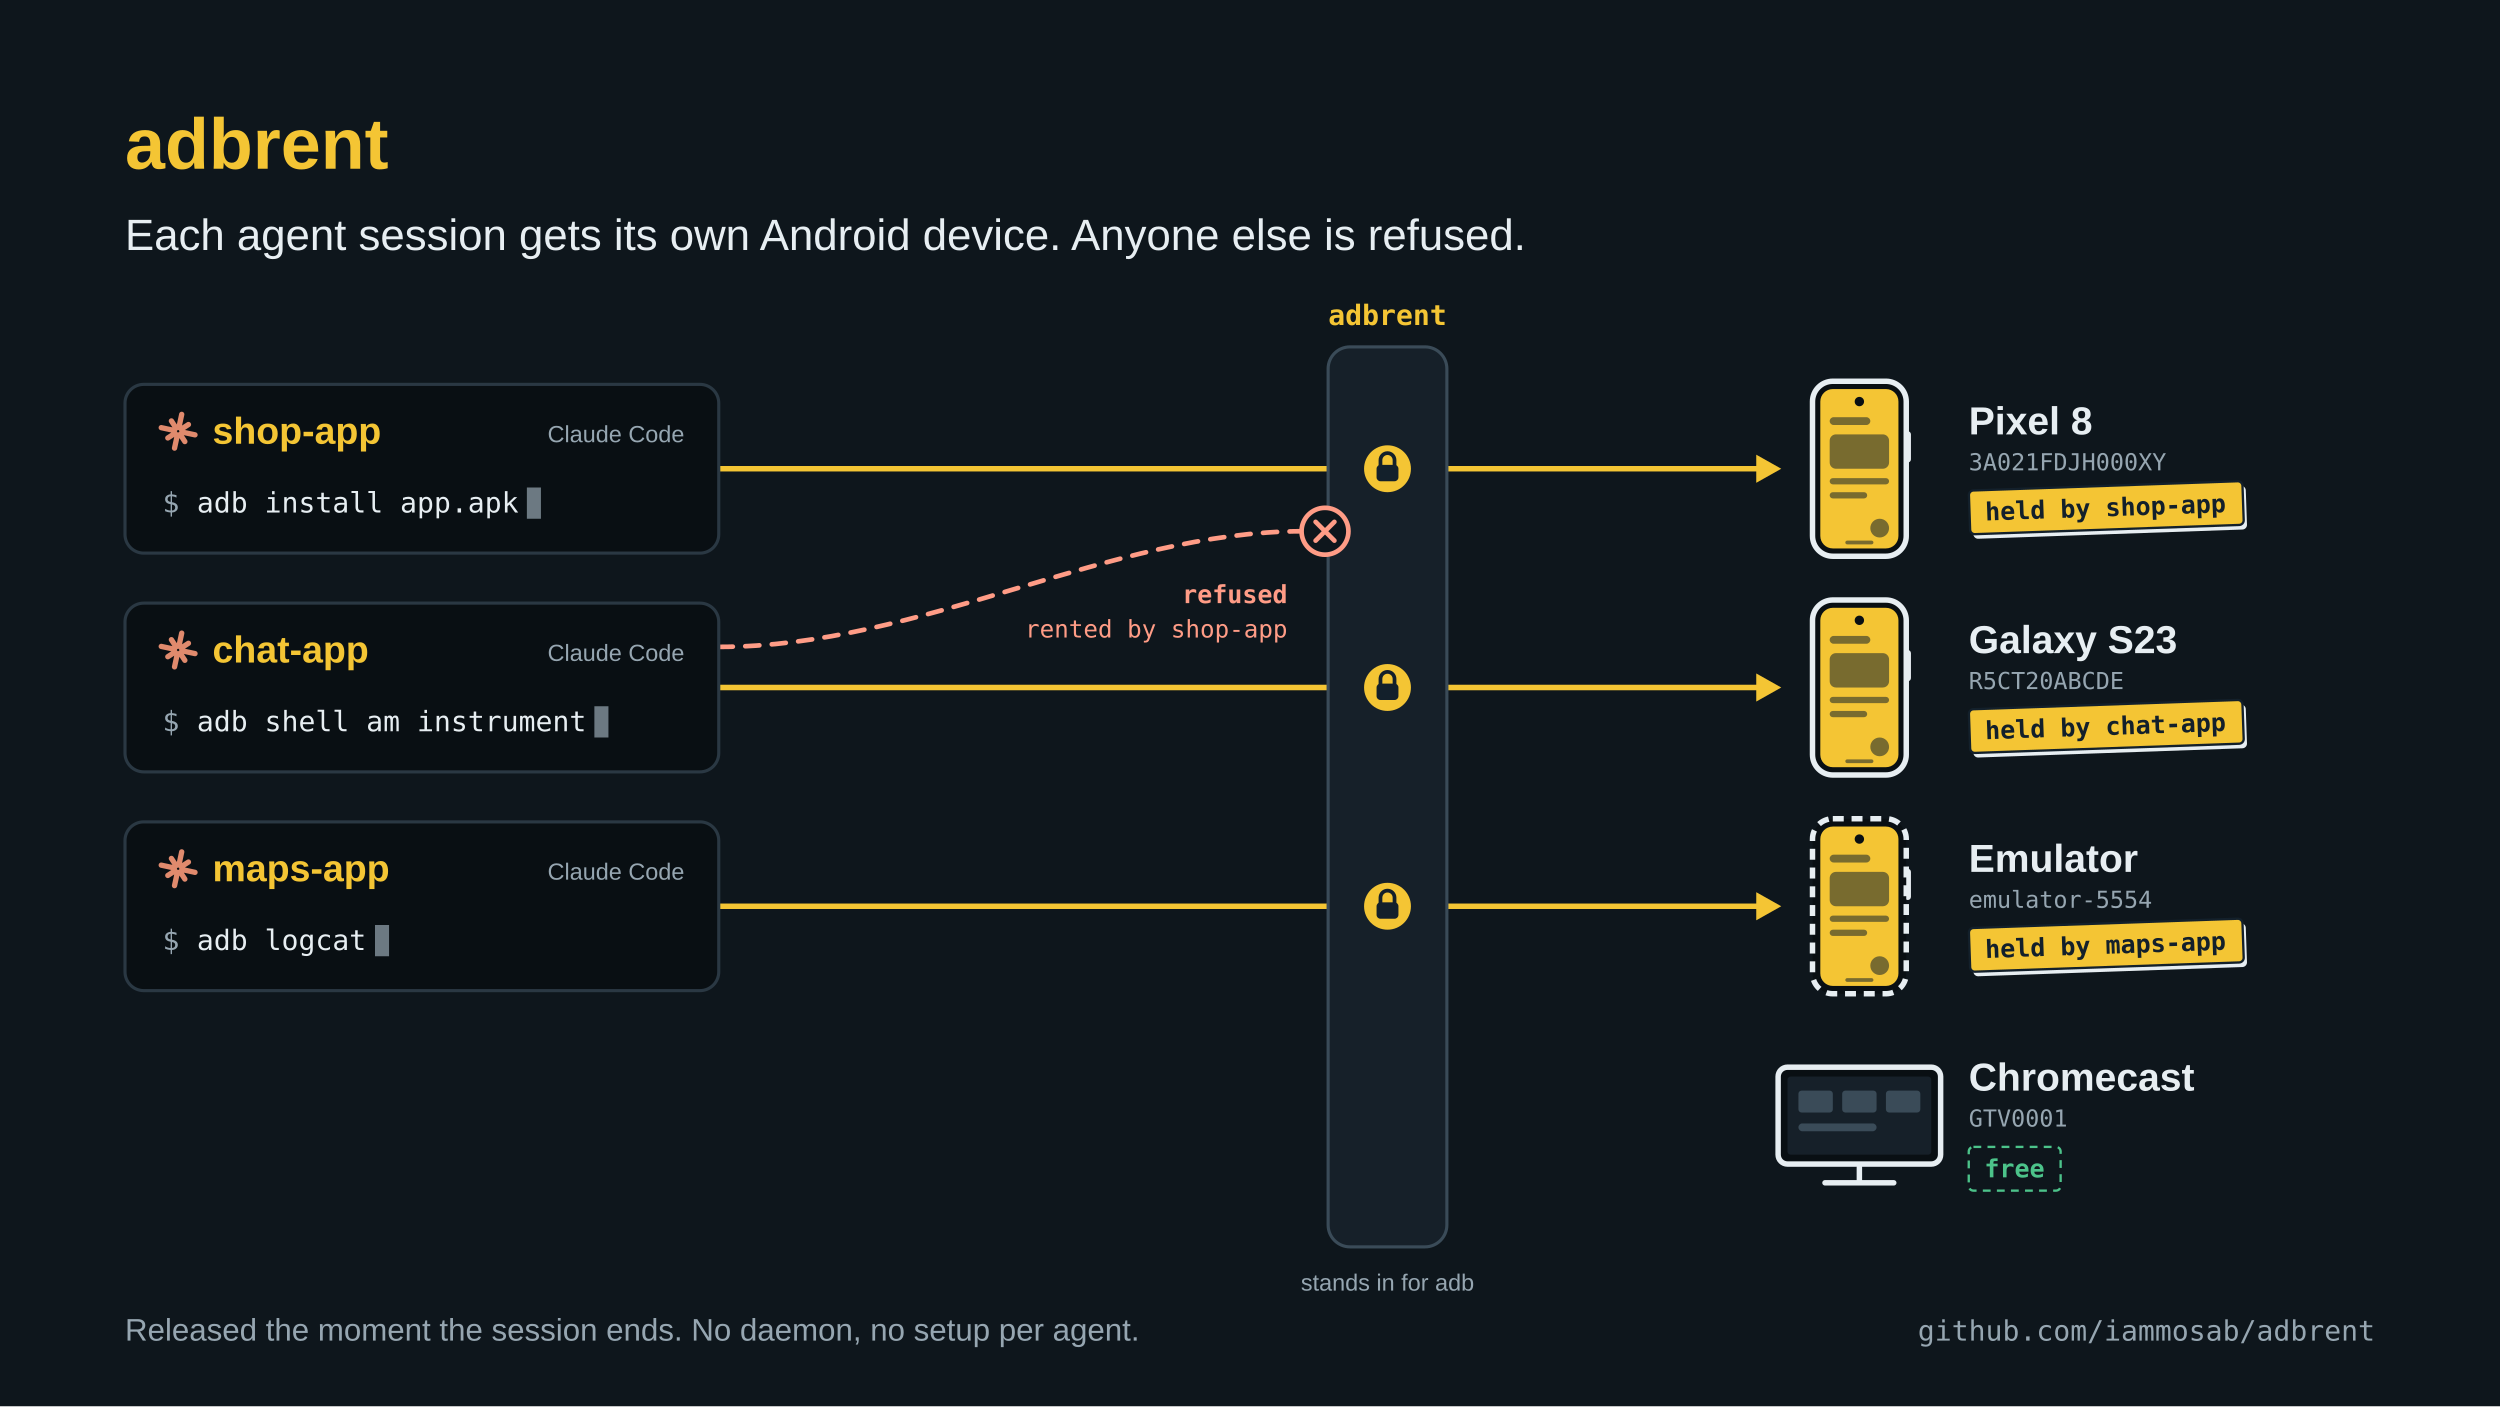
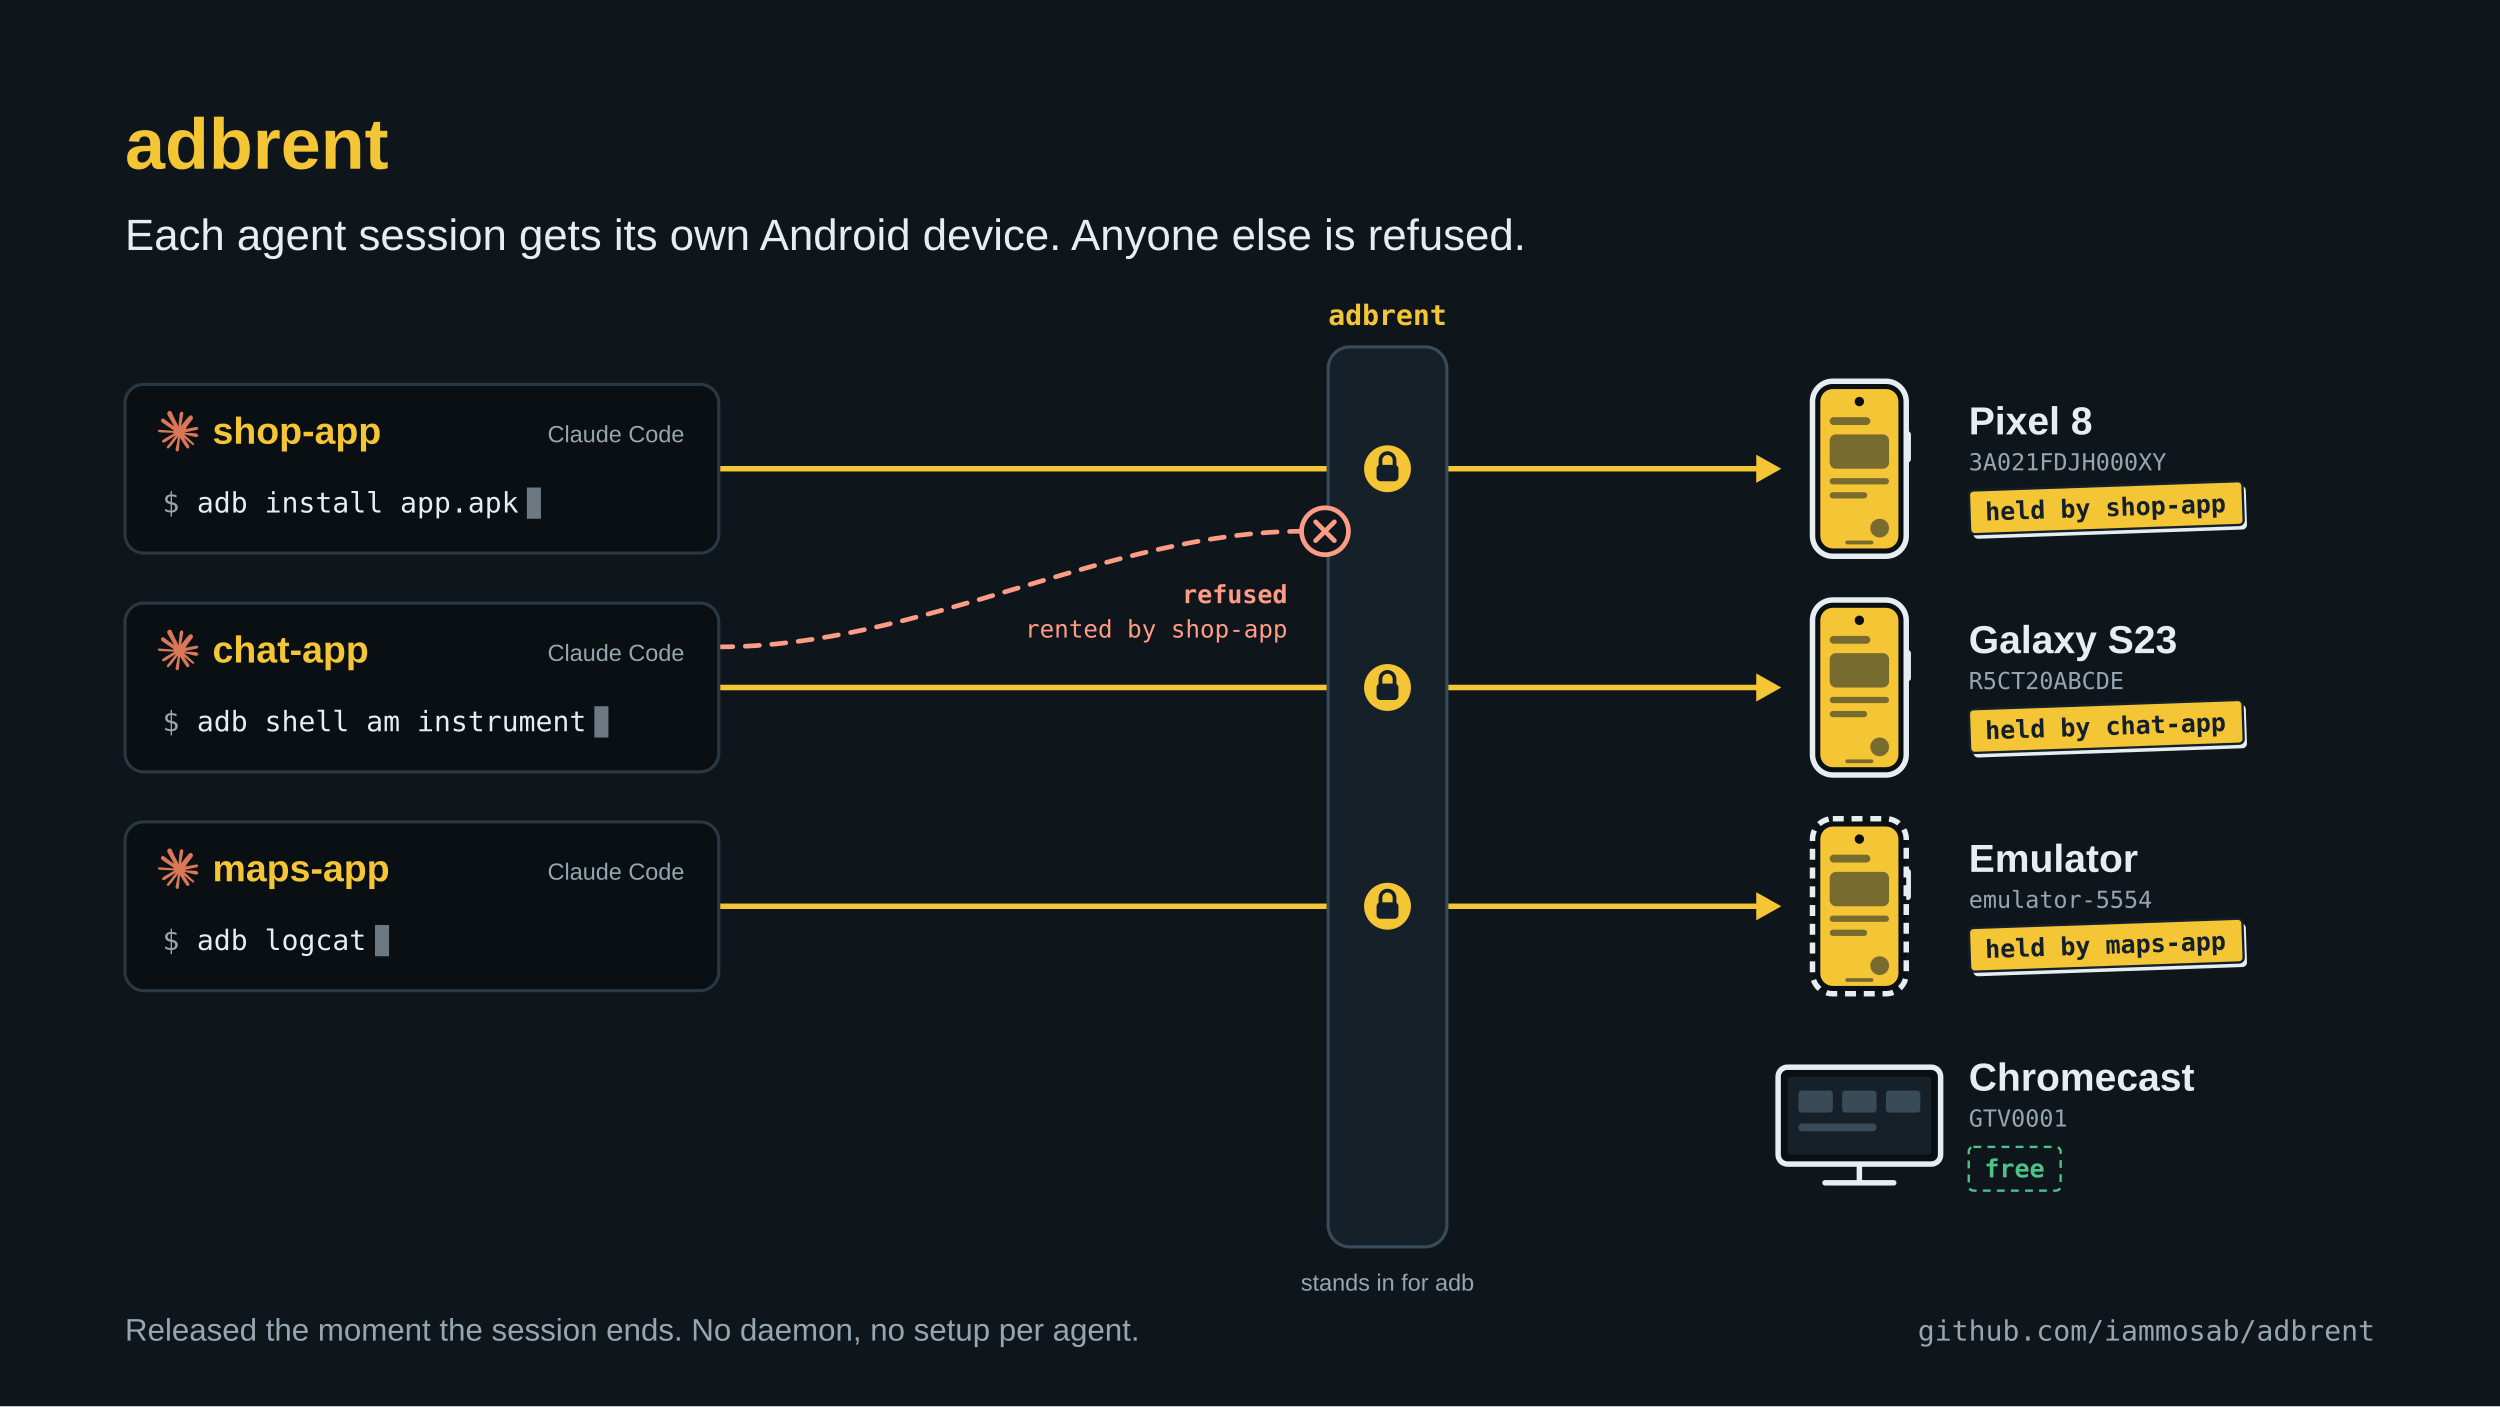
<svg xmlns="http://www.w3.org/2000/svg" viewBox="0 0 1600 900" width="1600" height="900" role="img" aria-label="Three agent sessions each reach their own Android device through adbrent; a second attempt on a held device is refused.">
  <rect width="1600" height="900" fill="#0E161C" />
  <text x="80" y="108" font-family="'Bricolage Grotesque','Arial Narrow',Arial,sans-serif" font-size="46" font-weight="800" fill="#F4C534" text-anchor="start">adbrent</text>
  <text x="80" y="160" font-family="'Instrument Sans',system-ui,-apple-system,'Segoe UI',Arial,sans-serif" font-size="28" font-weight="400" fill="#E7EEF2" text-anchor="start">Each agent session gets its own Android device. Anyone else is refused.</text>
  <line x1="460" y1="300" x2="1128" y2="300" stroke="#F4C534" stroke-width="3.5" stroke-linecap="round" />
  <path d="M1140 300 l-16 -9 v18 z" fill="#F4C534" />
  <line x1="460" y1="440" x2="1128" y2="440" stroke="#F4C534" stroke-width="3.5" stroke-linecap="round" />
  <path d="M1140 440 l-16 -9 v18 z" fill="#F4C534" />
  <line x1="460" y1="580" x2="1128" y2="580" stroke="#F4C534" stroke-width="3.5" stroke-linecap="round" />
  <path d="M1140 580 l-16 -9 v18 z" fill="#F4C534" />
  <path d="M460 414 C590 414 710 340 834 340" fill="none" stroke="#FF9C86" stroke-width="3" stroke-dasharray="9 8" stroke-linecap="round" />
  <rect x="850" y="222" width="76" height="576" rx="14" fill="#162029" stroke="#3A4B58" stroke-width="2" />
  <text x="888.0" y="208" font-family="'JetBrains Mono',ui-monospace,Menlo,Consolas,monospace" font-size="18" font-weight="700" fill="#F4C534" text-anchor="middle">adbrent</text>
  <text x="888.0" y="826" font-family="'Instrument Sans',system-ui,-apple-system,'Segoe UI',Arial,sans-serif" font-size="15" font-weight="400" fill="#96A6B1" text-anchor="middle">stands in for adb</text>
  <circle cx="888.0" cy="300" r="15" fill="#F4C534" />
  <path d="M883.5 298 v-3.5 a4.5 4.5 0 0 1 9 0 v3.5" fill="none" stroke="#13202B" stroke-width="2.4" stroke-linecap="round" />
  <rect x="881.0" y="297.5" width="14" height="10.5" rx="2.5" fill="#13202B" />
  <circle cx="888.0" cy="440" r="15" fill="#F4C534" />
  <path d="M883.5 438 v-3.5 a4.5 4.5 0 0 1 9 0 v3.5" fill="none" stroke="#13202B" stroke-width="2.4" stroke-linecap="round" />
  <rect x="881.0" y="437.5" width="14" height="10.5" rx="2.5" fill="#13202B" />
  <circle cx="888.0" cy="580" r="15" fill="#F4C534" />
  <path d="M883.5 578 v-3.5 a4.5 4.5 0 0 1 9 0 v3.5" fill="none" stroke="#13202B" stroke-width="2.4" stroke-linecap="round" />
  <rect x="881.0" y="577.5" width="14" height="10.5" rx="2.5" fill="#13202B" />
  <circle cx="848" cy="340" r="15" fill="#0E161C" stroke="#FF9C86" stroke-width="3" />
  <path d="M842 334 l12 12 M854 334 l-12 12" stroke="#FF9C86" stroke-width="3" stroke-linecap="round" />
  <text x="824" y="386" font-family="'JetBrains Mono',ui-monospace,Menlo,Consolas,monospace" font-size="16" font-weight="700" fill="#FF9C86" text-anchor="end">refused</text>
  <text x="824" y="408" font-family="'JetBrains Mono',ui-monospace,Menlo,Consolas,monospace" font-size="15.5" font-weight="400" fill="#FF9C86" text-anchor="end">rented by shop-app</text>
  <rect x="80" y="246.0" width="380" height="108" rx="12" fill="#090F13" stroke="#2A3843" stroke-width="2" />
-   <path d="M116.4 276.5 L124.8 278.3 M115.3 278.0 L118.3 282.6 M113.5 278.4 L111.7 286.8 M112.0 277.3 L107.4 280.3 M111.6 275.5 L103.2 273.7 M112.7 274.0 L109.7 269.4 M114.5 273.6 L116.3 265.2 M116.0 274.7 L120.6 271.7" stroke="#E08A6D" stroke-width="3.4" stroke-linecap="round" fill="none" />
+   <path transform="translate(101 263.0) scale(1.083)" d="m4.714 15.956 4.717-2.647.079-.231-.079-.128h-.231l-.789-.049-2.696-.073-2.337-.097-2.265-.121-.571-.121-.534-.704.055-.352.48-.322.686.061 1.518.103 2.277.158 1.651.097 2.447.255h.389l.055-.158-.134-.097-.103-.097L6.973 9.836l-2.55-1.688-1.336-.971-.723-.492-.364-.461-.158-1.008.656-.723.88.061.225.061.892.686 1.906 1.475 2.489 1.834.364.303.146-.103.018-.073-.164-.273-1.354-2.447-1.445-2.489-.643-1.032-.17-.619c-.061-.255-.103-.467-.103-.729L6.287.134 6.7 0l.996.134.419.364.619 1.415 1.002 2.228 1.554 3.03.455.898.243.832.091.255h.158v-.146l.128-1.706.237-2.095.231-2.696.079-.759.376-.911.747-.492.583.279.48.686-.067.443-.285 1.852-.559 2.902-.364 1.943h.212l.243-.243.984-1.305 1.651-2.064.729-.82.85-.905.546-.431h1.032l.759 1.129-.34 1.166-1.062 1.348-.88 1.141-1.263 1.7-.789 1.36.073.109.188-.018 2.853-.607 1.542-.279 1.84-.316.832.389.091.395-.328.807-1.967.486-2.307.461-3.436.814-.043.03.049.061 1.548.146.662.036h1.621l3.018.225.789.522.474.638-.079.486-1.214.619-1.639-.389-3.825-.911-1.311-.328h-.182v.109l1.093 1.069 2.003 1.809 2.507 2.331.128.577-.322.455-.34-.049-2.204-1.657-.85-.747-1.925-1.621h-.128v.17l.443.65 2.344 3.521.121 1.081-.17.352-.607.212-.668-.121-1.372-1.925L14.38 17.959l-1.141-1.943-.14.079-.674 7.255-.316.37-.729.279-.607-.461-.322-.747.322-1.475.389-1.925.316-1.53.285-1.9.17-.631-.012-.043-.14.018-1.433 1.967-2.18 2.945-1.724 1.846-.413.164-.716-.37.067-.662.401-.589 2.386-3.036 1.439-1.882.929-1.087-.006-.158h-.055l-6.338 4.116-1.129.146-.486-.455.061-.747.231-.243 1.906-1.311Z" fill="#D97757" />
  <text x="136" y="284.0" font-family="'Instrument Sans',system-ui,-apple-system,'Segoe UI',Arial,sans-serif" font-size="24" font-weight="600" fill="#F4C534" text-anchor="start">shop-app</text>
  <text x="438" y="283.0" font-family="'Instrument Sans',system-ui,-apple-system,'Segoe UI',Arial,sans-serif" font-size="15" font-weight="400" fill="#96A6B1" text-anchor="end">Claude Code</text>
  <text x="104" y="328.0" font-family="'JetBrains Mono',ui-monospace,Menlo,Consolas,monospace" font-size="18" font-weight="400" fill="#96A6B1" text-anchor="start">$</text>
  <text x="126" y="328.0" font-family="'JetBrains Mono',ui-monospace,Menlo,Consolas,monospace" font-size="18" font-weight="400" fill="#E7EEF2" text-anchor="start">adb install app.apk</text>
  <rect x="337.2" y="312.0" width="9" height="20" fill="#96A6B1" opacity="0.7" />
  <rect x="80" y="386.0" width="380" height="108" rx="12" fill="#090F13" stroke="#2A3843" stroke-width="2" />
-   <path d="M116.4 416.5 L124.8 418.3 M115.3 418.0 L118.3 422.6 M113.5 418.4 L111.7 426.8 M112.0 417.3 L107.4 420.3 M111.6 415.5 L103.2 413.7 M112.7 414.0 L109.7 409.4 M114.5 413.6 L116.3 405.2 M116.0 414.7 L120.6 411.7" stroke="#E08A6D" stroke-width="3.4" stroke-linecap="round" fill="none" />
+   <path transform="translate(101 403.0) scale(1.083)" d="m4.714 15.956 4.717-2.647.079-.231-.079-.128h-.231l-.789-.049-2.696-.073-2.337-.097-2.265-.121-.571-.121-.534-.704.055-.352.48-.322.686.061 1.518.103 2.277.158 1.651.097 2.447.255h.389l.055-.158-.134-.097-.103-.097L6.973 9.836l-2.55-1.688-1.336-.971-.723-.492-.364-.461-.158-1.008.656-.723.88.061.225.061.892.686 1.906 1.475 2.489 1.834.364.303.146-.103.018-.073-.164-.273-1.354-2.447-1.445-2.489-.643-1.032-.17-.619c-.061-.255-.103-.467-.103-.729L6.287.134 6.7 0l.996.134.419.364.619 1.415 1.002 2.228 1.554 3.03.455.898.243.832.091.255h.158v-.146l.128-1.706.237-2.095.231-2.696.079-.759.376-.911.747-.492.583.279.48.686-.067.443-.285 1.852-.559 2.902-.364 1.943h.212l.243-.243.984-1.305 1.651-2.064.729-.82.85-.905.546-.431h1.032l.759 1.129-.34 1.166-1.062 1.348-.88 1.141-1.263 1.7-.789 1.36.073.109.188-.018 2.853-.607 1.542-.279 1.84-.316.832.389.091.395-.328.807-1.967.486-2.307.461-3.436.814-.043.03.049.061 1.548.146.662.036h1.621l3.018.225.789.522.474.638-.079.486-1.214.619-1.639-.389-3.825-.911-1.311-.328h-.182v.109l1.093 1.069 2.003 1.809 2.507 2.331.128.577-.322.455-.34-.049-2.204-1.657-.85-.747-1.925-1.621h-.128v.17l.443.65 2.344 3.521.121 1.081-.17.352-.607.212-.668-.121-1.372-1.925L14.38 17.959l-1.141-1.943-.14.079-.674 7.255-.316.37-.729.279-.607-.461-.322-.747.322-1.475.389-1.925.316-1.53.285-1.9.17-.631-.012-.043-.14.018-1.433 1.967-2.18 2.945-1.724 1.846-.413.164-.716-.37.067-.662.401-.589 2.386-3.036 1.439-1.882.929-1.087-.006-.158h-.055l-6.338 4.116-1.129.146-.486-.455.061-.747.231-.243 1.906-1.311Z" fill="#D97757" />
  <text x="136" y="424.0" font-family="'Instrument Sans',system-ui,-apple-system,'Segoe UI',Arial,sans-serif" font-size="24" font-weight="600" fill="#F4C534" text-anchor="start">chat-app</text>
  <text x="438" y="423.0" font-family="'Instrument Sans',system-ui,-apple-system,'Segoe UI',Arial,sans-serif" font-size="15" font-weight="400" fill="#96A6B1" text-anchor="end">Claude Code</text>
  <text x="104" y="468.0" font-family="'JetBrains Mono',ui-monospace,Menlo,Consolas,monospace" font-size="18" font-weight="400" fill="#96A6B1" text-anchor="start">$</text>
  <text x="126" y="468.0" font-family="'JetBrains Mono',ui-monospace,Menlo,Consolas,monospace" font-size="18" font-weight="400" fill="#E7EEF2" text-anchor="start">adb shell am instrument</text>
  <rect x="380.4" y="452.0" width="9" height="20" fill="#96A6B1" opacity="0.7" />
  <rect x="80" y="526.0" width="380" height="108" rx="12" fill="#090F13" stroke="#2A3843" stroke-width="2" />
-   <path d="M116.4 556.5 L124.8 558.3 M115.3 558.0 L118.3 562.6 M113.5 558.4 L111.7 566.8 M112.0 557.3 L107.4 560.3 M111.6 555.5 L103.2 553.7 M112.7 554.0 L109.7 549.4 M114.5 553.6 L116.3 545.2 M116.0 554.7 L120.6 551.7" stroke="#E08A6D" stroke-width="3.4" stroke-linecap="round" fill="none" />
+   <path transform="translate(101 543.0) scale(1.083)" d="m4.714 15.956 4.717-2.647.079-.231-.079-.128h-.231l-.789-.049-2.696-.073-2.337-.097-2.265-.121-.571-.121-.534-.704.055-.352.48-.322.686.061 1.518.103 2.277.158 1.651.097 2.447.255h.389l.055-.158-.134-.097-.103-.097L6.973 9.836l-2.55-1.688-1.336-.971-.723-.492-.364-.461-.158-1.008.656-.723.88.061.225.061.892.686 1.906 1.475 2.489 1.834.364.303.146-.103.018-.073-.164-.273-1.354-2.447-1.445-2.489-.643-1.032-.17-.619c-.061-.255-.103-.467-.103-.729L6.287.134 6.7 0l.996.134.419.364.619 1.415 1.002 2.228 1.554 3.03.455.898.243.832.091.255h.158v-.146l.128-1.706.237-2.095.231-2.696.079-.759.376-.911.747-.492.583.279.48.686-.067.443-.285 1.852-.559 2.902-.364 1.943h.212l.243-.243.984-1.305 1.651-2.064.729-.82.85-.905.546-.431h1.032l.759 1.129-.34 1.166-1.062 1.348-.88 1.141-1.263 1.7-.789 1.36.073.109.188-.018 2.853-.607 1.542-.279 1.84-.316.832.389.091.395-.328.807-1.967.486-2.307.461-3.436.814-.043.03.049.061 1.548.146.662.036h1.621l3.018.225.789.522.474.638-.079.486-1.214.619-1.639-.389-3.825-.911-1.311-.328h-.182v.109l1.093 1.069 2.003 1.809 2.507 2.331.128.577-.322.455-.34-.049-2.204-1.657-.85-.747-1.925-1.621h-.128v.17l.443.65 2.344 3.521.121 1.081-.17.352-.607.212-.668-.121-1.372-1.925L14.38 17.959l-1.141-1.943-.14.079-.674 7.255-.316.37-.729.279-.607-.461-.322-.747.322-1.475.389-1.925.316-1.53.285-1.9.17-.631-.012-.043-.14.018-1.433 1.967-2.18 2.945-1.724 1.846-.413.164-.716-.37.067-.662.401-.589 2.386-3.036 1.439-1.882.929-1.087-.006-.158h-.055l-6.338 4.116-1.129.146-.486-.455.061-.747.231-.243 1.906-1.311Z" fill="#D97757" />
  <text x="136" y="564.0" font-family="'Instrument Sans',system-ui,-apple-system,'Segoe UI',Arial,sans-serif" font-size="24" font-weight="600" fill="#F4C534" text-anchor="start">maps-app</text>
  <text x="438" y="563.0" font-family="'Instrument Sans',system-ui,-apple-system,'Segoe UI',Arial,sans-serif" font-size="15" font-weight="400" fill="#96A6B1" text-anchor="end">Claude Code</text>
  <text x="104" y="608.0" font-family="'JetBrains Mono',ui-monospace,Menlo,Consolas,monospace" font-size="18" font-weight="400" fill="#96A6B1" text-anchor="start">$</text>
  <text x="126" y="608.0" font-family="'JetBrains Mono',ui-monospace,Menlo,Consolas,monospace" font-size="18" font-weight="400" fill="#E7EEF2" text-anchor="start">adb logcat</text>
  <rect x="240.0" y="592.0" width="9" height="20" fill="#96A6B1" opacity="0.7" />
  <g transform="translate(1190 300) scale(1.0)">
    <rect x="29.0" y="-24" width="4" height="20" rx="2" fill="#E7EEF2" />
    <rect x="-30.0" y="-56.0" width="60" height="112" rx="13" fill="#090F13" stroke="#E7EEF2" stroke-width="3.5" />
    <rect x="-25.0" y="-51.0" width="50" height="102" rx="8" fill="#F4C534" />
    <circle cx="0" cy="-43.0" r="3" fill="#090F13" />
    <rect x="-19" y="-33.0" width="26" height="5" rx="2.5" fill="#13202B" opacity="0.55" />
    <rect x="-19" y="-22.0" width="38" height="22" rx="4" fill="#13202B" opacity="0.55" />
    <rect x="-19" y="6.0" width="38" height="4" rx="2" fill="#13202B" opacity="0.55" />
    <rect x="-19" y="15.0" width="24" height="4" rx="2" fill="#13202B" opacity="0.55" />
    <circle cx="13" cy="38.0" r="6" fill="#13202B" opacity="0.55" />
    <rect x="-9" y="46.0" width="18" height="2.4" rx="1.2" fill="#13202B" opacity="0.55" />
  </g>
  <text x="1260" y="278" font-family="'Instrument Sans',system-ui,-apple-system,'Segoe UI',Arial,sans-serif" font-size="25" font-weight="600" fill="#E7EEF2" text-anchor="start">Pixel 8</text>
  <text x="1260" y="301" font-family="'JetBrains Mono',ui-monospace,Menlo,Consolas,monospace" font-size="15" font-weight="400" fill="#96A6B1" text-anchor="start">3A021FDJH000XY</text>
  <g transform="rotate(-2 1260 314)">
    <rect x="1262" y="317" width="175.2" height="28" rx="3" fill="#E7EEF2" />
    <rect x="1260" y="314" width="175.2" height="28" rx="3" fill="#F4C534" stroke="#13202B" stroke-width="1.5" />
    <text x="1270" y="333.5" font-family="'JetBrains Mono',ui-monospace,Menlo,Consolas,monospace" font-size="16" font-weight="700" fill="#13202B" text-anchor="start">held by shop-app</text>
  </g>
  <g transform="translate(1190 440) scale(1.0)">
    <rect x="29.0" y="-24" width="4" height="20" rx="2" fill="#E7EEF2" />
    <rect x="-30.0" y="-56.0" width="60" height="112" rx="13" fill="#090F13" stroke="#E7EEF2" stroke-width="3.5" />
    <rect x="-25.0" y="-51.0" width="50" height="102" rx="8" fill="#F4C534" />
    <circle cx="0" cy="-43.0" r="3" fill="#090F13" />
    <rect x="-19" y="-33.0" width="26" height="5" rx="2.5" fill="#13202B" opacity="0.55" />
    <rect x="-19" y="-22.0" width="38" height="22" rx="4" fill="#13202B" opacity="0.55" />
    <rect x="-19" y="6.0" width="38" height="4" rx="2" fill="#13202B" opacity="0.55" />
    <rect x="-19" y="15.0" width="24" height="4" rx="2" fill="#13202B" opacity="0.55" />
    <circle cx="13" cy="38.0" r="6" fill="#13202B" opacity="0.55" />
    <rect x="-9" y="46.0" width="18" height="2.4" rx="1.2" fill="#13202B" opacity="0.55" />
  </g>
  <text x="1260" y="418" font-family="'Instrument Sans',system-ui,-apple-system,'Segoe UI',Arial,sans-serif" font-size="25" font-weight="600" fill="#E7EEF2" text-anchor="start">Galaxy S23</text>
  <text x="1260" y="441" font-family="'JetBrains Mono',ui-monospace,Menlo,Consolas,monospace" font-size="15" font-weight="400" fill="#96A6B1" text-anchor="start">R5CT20ABCDE</text>
  <g transform="rotate(-2 1260 454)">
    <rect x="1262" y="457" width="175.2" height="28" rx="3" fill="#E7EEF2" />
    <rect x="1260" y="454" width="175.2" height="28" rx="3" fill="#F4C534" stroke="#13202B" stroke-width="1.5" />
    <text x="1270" y="473.5" font-family="'JetBrains Mono',ui-monospace,Menlo,Consolas,monospace" font-size="16" font-weight="700" fill="#13202B" text-anchor="start">held by chat-app</text>
  </g>
  <g transform="translate(1190 580) scale(1.0)">
    <rect x="29.0" y="-24" width="4" height="20" rx="2" fill="#E7EEF2" />
    <rect x="-30.0" y="-56.0" width="60" height="112" rx="13" fill="#090F13" stroke="#E7EEF2" stroke-width="3.5" stroke-dasharray="7 5" />
    <rect x="-25.0" y="-51.0" width="50" height="102" rx="8" fill="#F4C534" />
    <circle cx="0" cy="-43.0" r="3" fill="#090F13" />
    <rect x="-19" y="-33.0" width="26" height="5" rx="2.5" fill="#13202B" opacity="0.55" />
    <rect x="-19" y="-22.0" width="38" height="22" rx="4" fill="#13202B" opacity="0.55" />
    <rect x="-19" y="6.0" width="38" height="4" rx="2" fill="#13202B" opacity="0.55" />
    <rect x="-19" y="15.0" width="24" height="4" rx="2" fill="#13202B" opacity="0.55" />
    <circle cx="13" cy="38.0" r="6" fill="#13202B" opacity="0.55" />
    <rect x="-9" y="46.0" width="18" height="2.4" rx="1.2" fill="#13202B" opacity="0.55" />
  </g>
  <text x="1260" y="558" font-family="'Instrument Sans',system-ui,-apple-system,'Segoe UI',Arial,sans-serif" font-size="25" font-weight="600" fill="#E7EEF2" text-anchor="start">Emulator</text>
  <text x="1260" y="581" font-family="'JetBrains Mono',ui-monospace,Menlo,Consolas,monospace" font-size="15" font-weight="400" fill="#96A6B1" text-anchor="start">emulator-5554</text>
  <g transform="rotate(-2 1260 594)">
    <rect x="1262" y="597" width="175.2" height="28" rx="3" fill="#E7EEF2" />
    <rect x="1260" y="594" width="175.2" height="28" rx="3" fill="#F4C534" stroke="#13202B" stroke-width="1.5" />
    <text x="1270" y="613.5" font-family="'JetBrains Mono',ui-monospace,Menlo,Consolas,monospace" font-size="16" font-weight="700" fill="#13202B" text-anchor="start">held by maps-app</text>
  </g>
  <g transform="translate(1190 720) scale(1.0)">
    <rect x="-52.0" y="-37.0" width="104" height="62" rx="6" fill="#090F13" stroke="#E7EEF2" stroke-width="3.5" />
    <rect x="-46.0" y="-31.0" width="92" height="50" rx="2" fill="#162029" />
    <rect x="-39.0" y="-22.0" width="22" height="14" rx="2" fill="#3A4B58" opacity="1" />
    <rect x="-11.0" y="-22.0" width="22" height="14" rx="2" fill="#3A4B58" opacity="1" />
    <rect x="17.0" y="-22.0" width="22" height="14" rx="2" fill="#3A4B58" opacity="1" />
    <rect x="-39.0" y="-1.0" width="50" height="5" rx="2.5" fill="#3A4B58" opacity="1" />
    <path d="M-22 37.0 h44 M0 27.0 v10" stroke="#E7EEF2" stroke-width="3.5" stroke-linecap="round" />
  </g>
  <text x="1260" y="698" font-family="'Instrument Sans',system-ui,-apple-system,'Segoe UI',Arial,sans-serif" font-size="25" font-weight="600" fill="#E7EEF2" text-anchor="start">Chromecast</text>
  <text x="1260" y="721" font-family="'JetBrains Mono',ui-monospace,Menlo,Consolas,monospace" font-size="15" font-weight="400" fill="#96A6B1" text-anchor="start">GTV0001</text>
  <rect x="1260" y="734" width="58.8" height="28" rx="3" fill="none" stroke="#4CC38A" stroke-width="1.5" stroke-dasharray="5 4" />
  <text x="1270" y="753.5" font-family="'JetBrains Mono',ui-monospace,Menlo,Consolas,monospace" font-size="16" font-weight="700" fill="#4CC38A" text-anchor="start">free</text>
  <text x="80" y="858" font-family="'Instrument Sans',system-ui,-apple-system,'Segoe UI',Arial,sans-serif" font-size="20" font-weight="400" fill="#96A6B1" text-anchor="start">Released the moment the session ends. No daemon, no setup per agent.</text>
  <text x="1520" y="858" font-family="'JetBrains Mono',ui-monospace,Menlo,Consolas,monospace" font-size="18" font-weight="400" fill="#96A6B1" text-anchor="end">github.com/iammosab/adbrent</text>
</svg>
